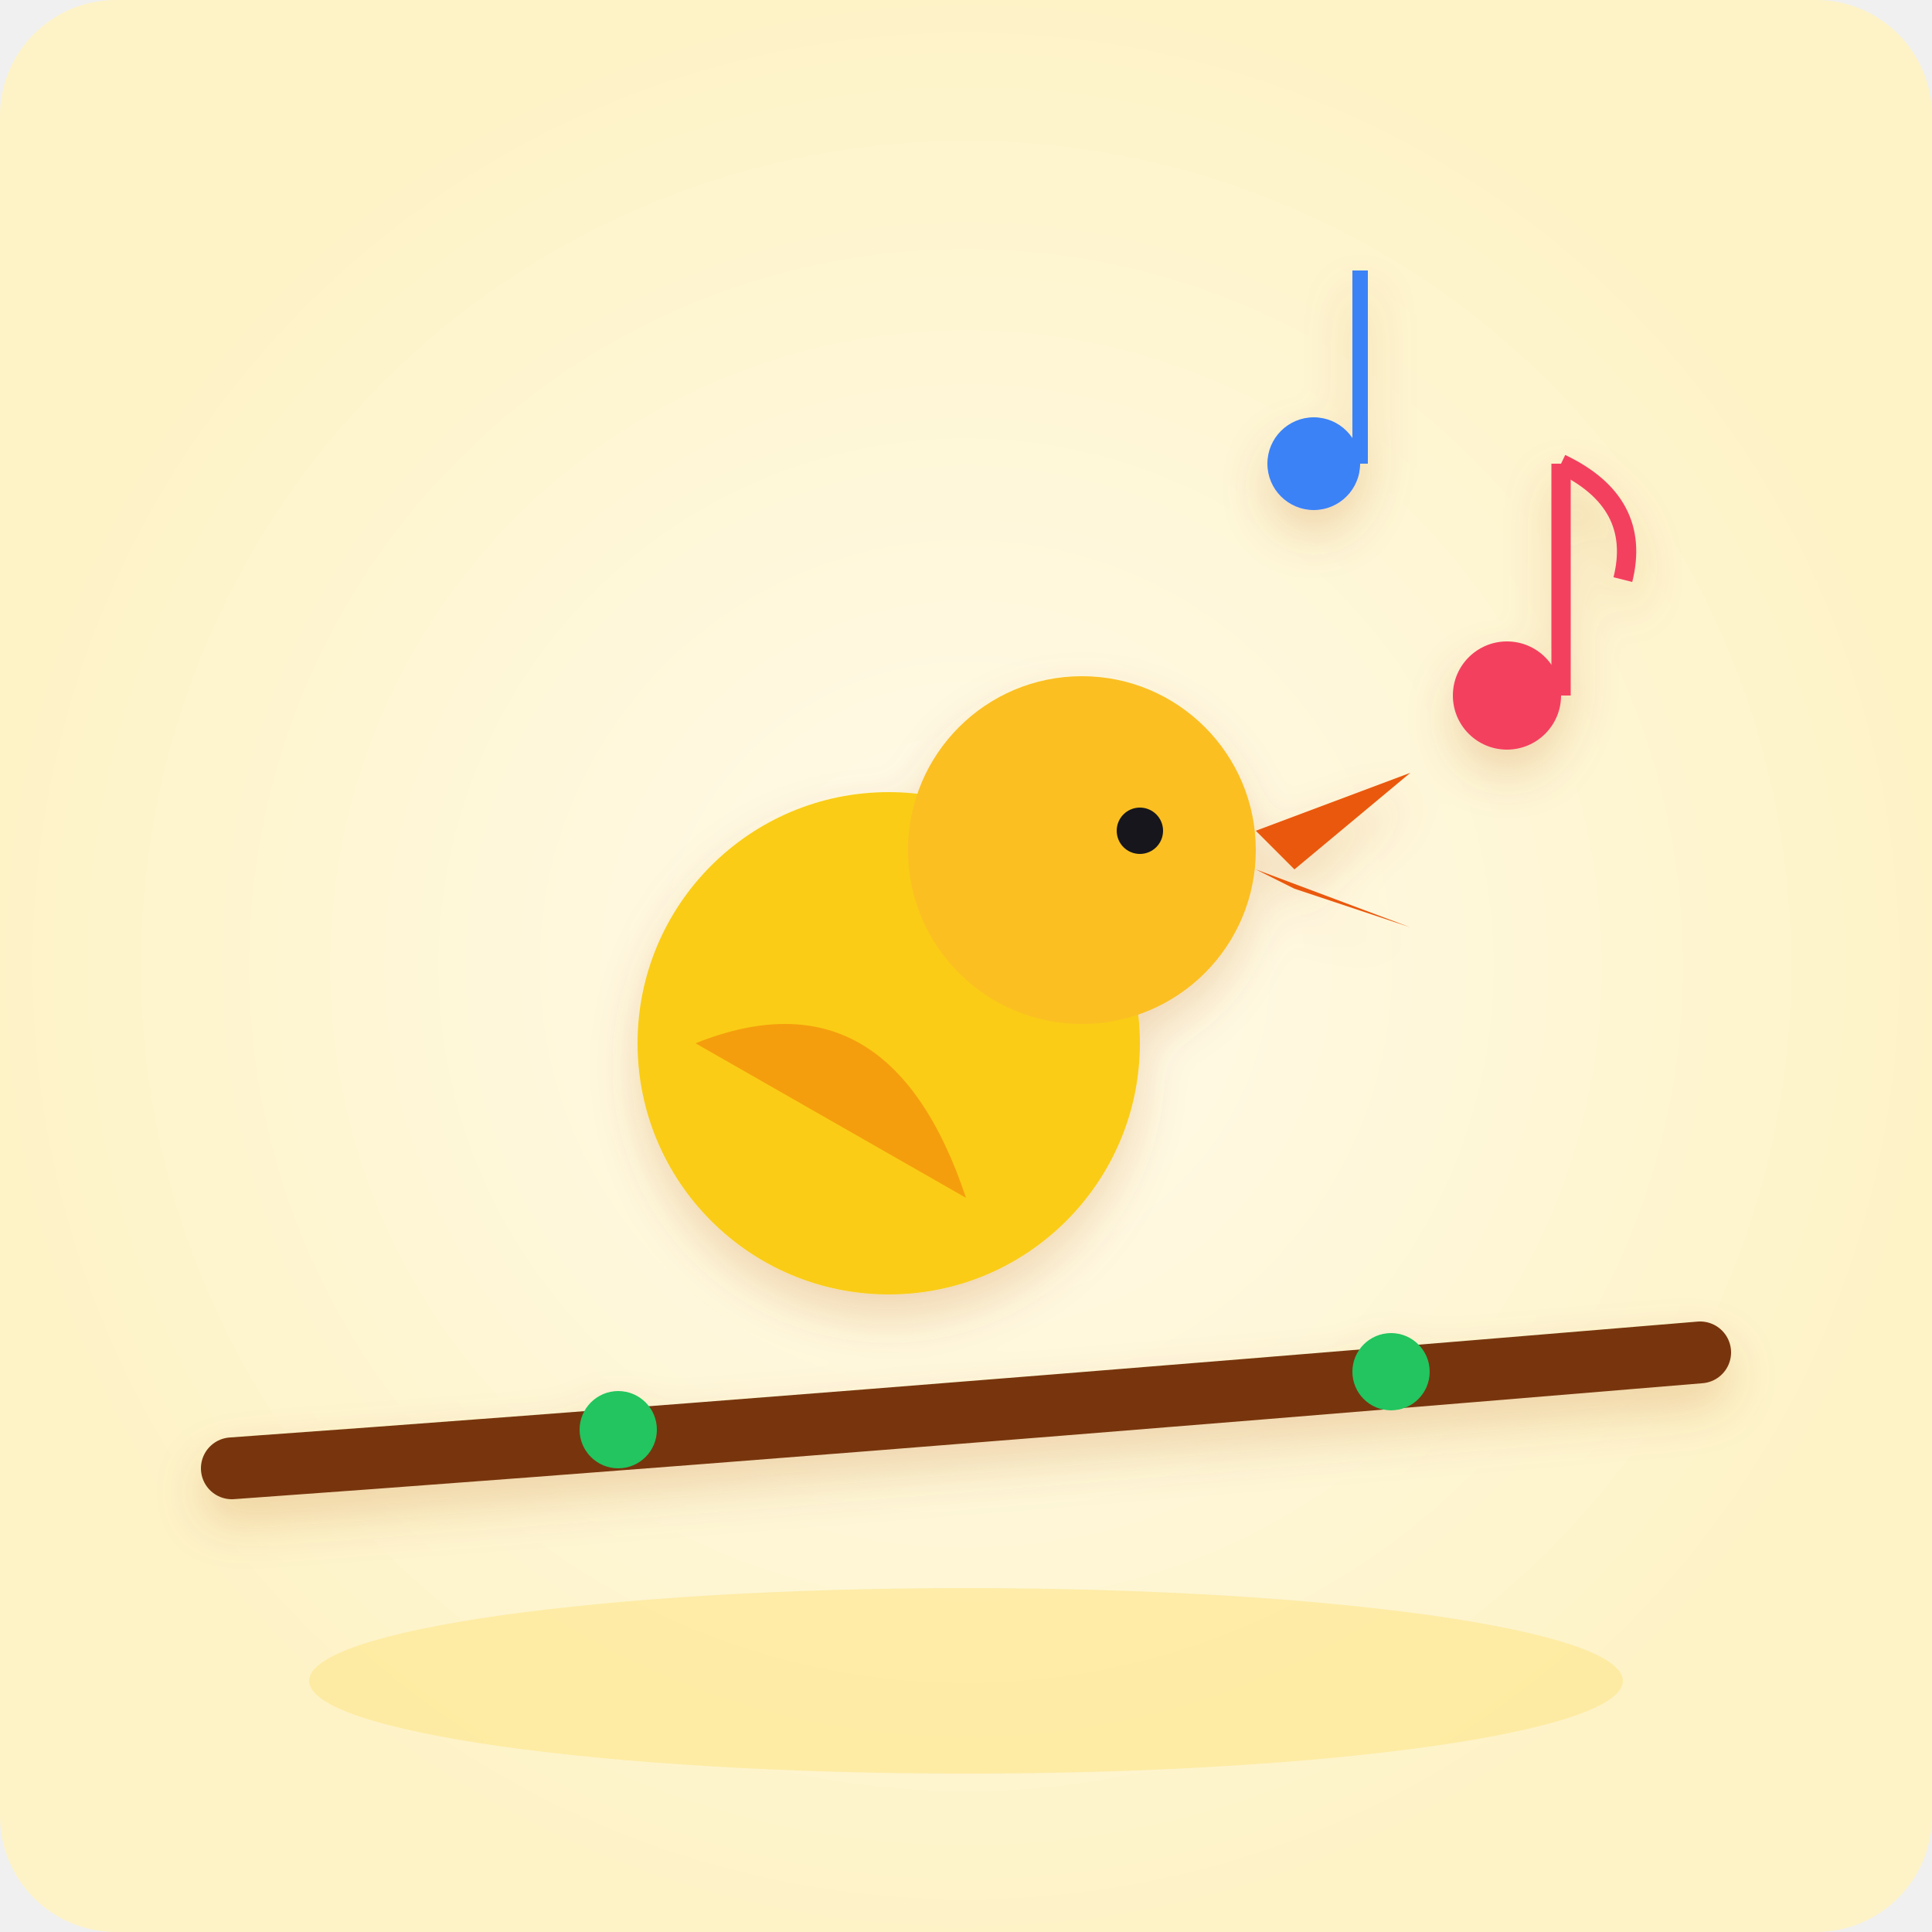
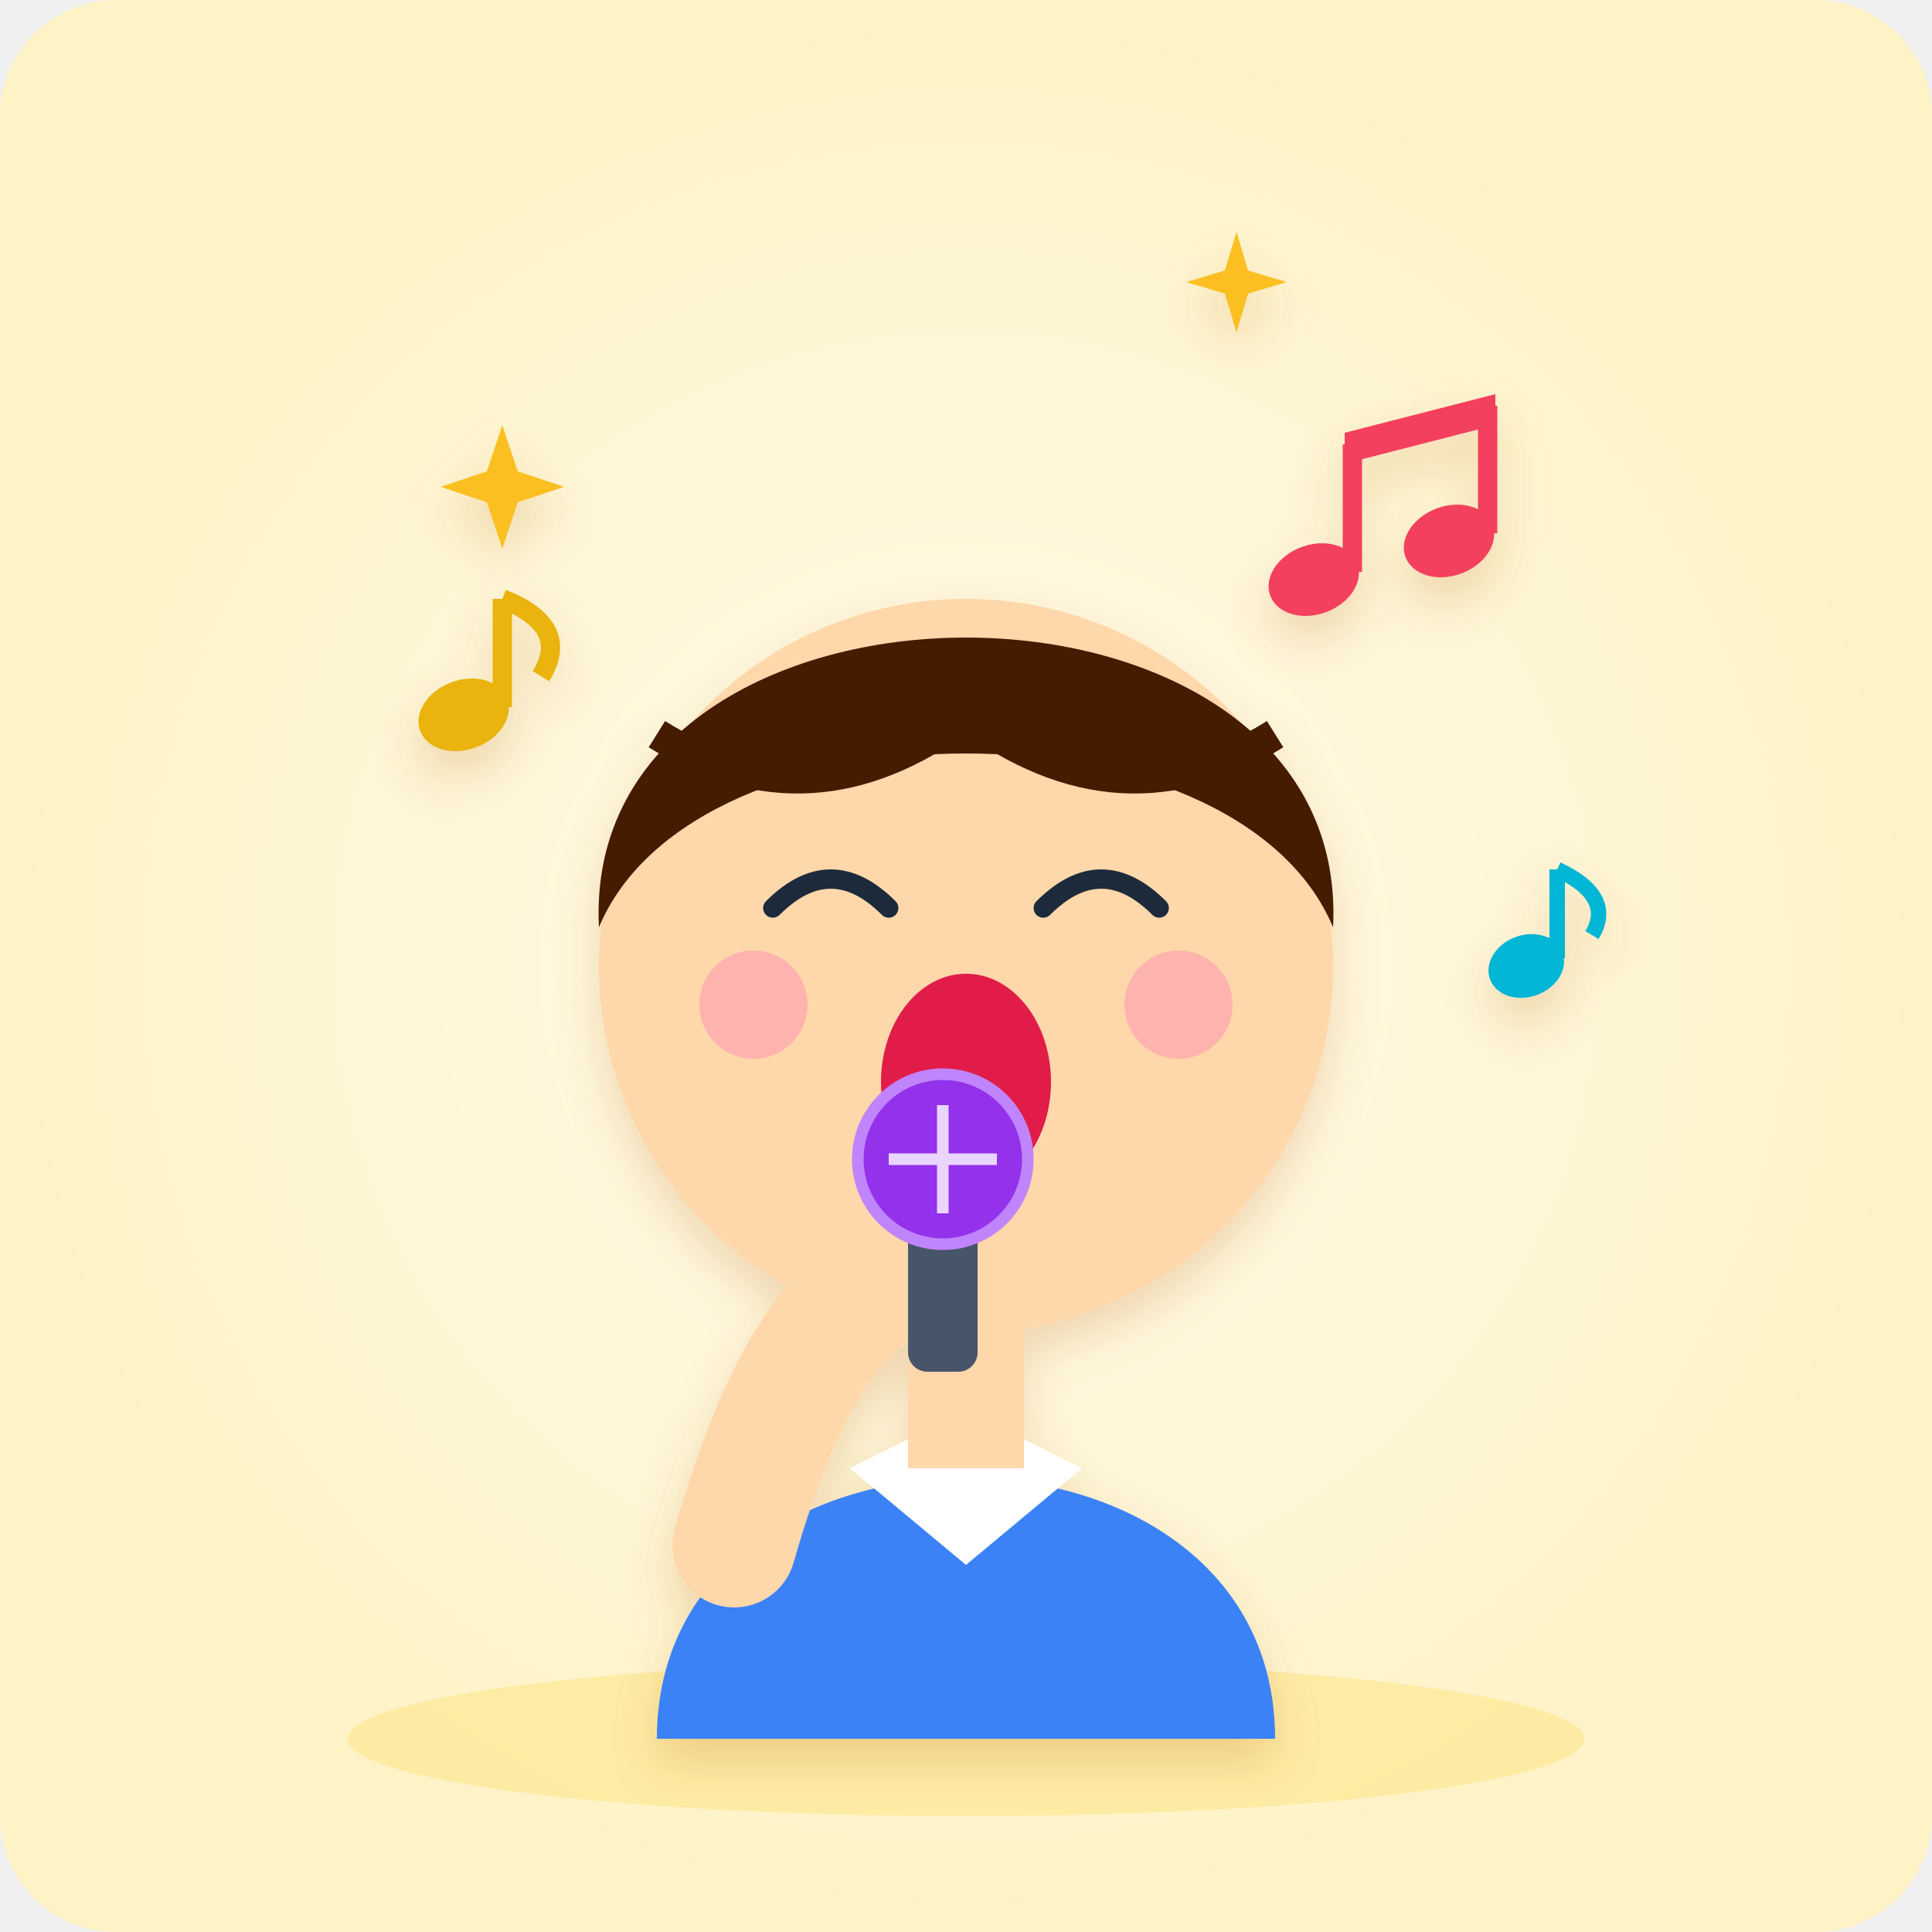
<svg xmlns="http://www.w3.org/2000/svg" viewBox="0 0 500 500" width="100%" height="100%">
  <defs>
    <radialGradient id="bgChang" cx="50%" cy="50%" r="50%">
      <stop offset="0%" stop-color="#fffbeb" />
      <stop offset="100%" stop-color="#fef3c7" />
    </radialGradient>
    <filter id="shadowChang" x="-10%" y="-10%" width="120%" height="120%">
      <feDropShadow dx="0" dy="6" stdDeviation="6" flood-color="#b45309" flood-opacity="0.2" />
    </filter>
  </defs>
  <rect width="500" height="500" rx="30" fill="url(#bgChang)" />
-   <ellipse cx="250" cy="435" rx="170" ry="24" fill="#fde68a" opacity="0.6" />
+   <ellipse cx="250" cy="450" rx="160" ry="20" fill="#fde68a" opacity="0.6" />
  <g filter="url(#shadowChang)">
-     <path d="M 60 380 Q 200 370 440 350" stroke="#78350f" stroke-width="16" stroke-linecap="round" fill="none" />
-     <circle cx="160" cy="370" r="10" fill="#22c55e" />
-     <circle cx="360" cy="355" r="10" fill="#22c55e" />
-     <circle cx="230" cy="270" r="65" fill="#facc15" />
-     <circle cx="280" cy="220" r="45" fill="#fbbf24" />
-     <path d="M 180 270 Q 230 250 250 310 Z" fill="#f59e0b" />
-     <circle cx="295" cy="215" r="6" fill="#18181b" />
-     <polygon points="325,215 365,200 335,225" fill="#ea580c" />
-     <polygon points="325,225 365,240 335,230" fill="#ea580c" />
-     <circle cx="390" cy="180" r="14" fill="#f43f5e" />
-     <line x1="404" y1="180" x2="404" y2="120" stroke="#f43f5e" stroke-width="5" />
-     <path d="M 404 120 Q 425 130 420 150" stroke="#f43f5e" stroke-width="5" fill="none" />
-     <circle cx="340" cy="120" r="12" fill="#3b82f6" />
-     <line x1="352" y1="120" x2="352" y2="70" stroke="#3b82f6" stroke-width="4" />
+     <path d="M 170 450 C 170 360 330 360 330 450 Z" fill="#3b82f6" />
+     <polygon points="220,380 250,405 280,380 260,370 240,370" fill="#ffffff" />
+     <rect x="235" y="320" width="30" height="60" fill="#fed7aa" />
+     <circle cx="250" cy="250" r="95" fill="#fed7aa" />
+     <path d="M 155 240 C 150 140 350 140 345 240 C 320 180 180 180 155 240 Z" fill="#451a03" />
+     <path d="M 170 190 Q 210 215 250 185 Q 290 215 330 190" stroke="#451a03" stroke-width="8" fill="none" />
+     <path d="M 200 235 Q 215 220 230 235" stroke="#1e293b" stroke-width="5" stroke-linecap="round" fill="none" />
+     <path d="M 270 235 Q 285 220 300 235" stroke="#1e293b" stroke-width="5" stroke-linecap="round" fill="none" />
+     <circle cx="195" cy="260" r="14" fill="#fda4af" opacity="0.7" />
+     <circle cx="305" cy="260" r="14" fill="#fda4af" opacity="0.7" />
+     <ellipse cx="250" cy="280" rx="22" ry="28" fill="#e11d48" />
+     <path d="M 235 292 Q 250 305 265 292" fill="#fb7185" />
+     <path d="M 190 400 Q 210 330 240 330" stroke="#fed7aa" stroke-width="32" stroke-linecap="round" fill="none" />
+     <rect x="235" y="310" width="18" height="45" rx="5" fill="#475569" />
+     <circle cx="244" cy="300" r="22" fill="#9333ea" stroke="#c084fc" stroke-width="3" />
+     <line x1="230" y1="300" x2="258" y2="300" stroke="#e9d5ff" stroke-width="3" />
+     <line x1="244" y1="286" x2="244" y2="314" stroke="#e9d5ff" stroke-width="3" />
+     <g transform="translate(330, 110)">
+       <ellipse cx="10" cy="40" rx="12" ry="9" fill="#f43f5e" transform="rotate(-20, 10, 40)" />
+       <ellipse cx="45" cy="30" rx="12" ry="9" fill="#f43f5e" transform="rotate(-20, 45, 30)" />
+       <line x1="20" y1="38" x2="20" y2="5" stroke="#f43f5e" stroke-width="5" />
+       <line x1="55" y1="28" x2="55" y2="-5" stroke="#f43f5e" stroke-width="5" />
+       <polygon points="18,10 57,0 57,-8 18,2" fill="#f43f5e" />
+     </g>
+     <g transform="translate(100, 150)">
+       <ellipse cx="20" cy="35" rx="12" ry="9" fill="#eab308" transform="rotate(-20, 20, 35)" />
+       <line x1="30" y1="33" x2="30" y2="5" stroke="#eab308" stroke-width="5" />
+       <path d="M 30 5 Q 48 12 40 25" stroke="#eab308" stroke-width="5" fill="none" />
+     </g>
+     <g transform="translate(380, 220)">
+       <ellipse cx="15" cy="30" rx="10" ry="8" fill="#06b6d4" transform="rotate(-20, 15, 30)" />
+       <line x1="23" y1="28" x2="23" y2="5" stroke="#06b6d4" stroke-width="4" />
+       <path d="M 23 5 Q 38 12 32 22" stroke="#06b6d4" stroke-width="4" fill="none" />
+     </g>
+     <polygon points="130,110 134,122 146,126 134,130 130,142 126,130 114,126 126,122" fill="#fbbf24" />
+     <polygon points="320,60 323,70 333,73 323,76 320,86 317,76 307,73 317,70" fill="#fbbf24" />
  </g>
</svg>
